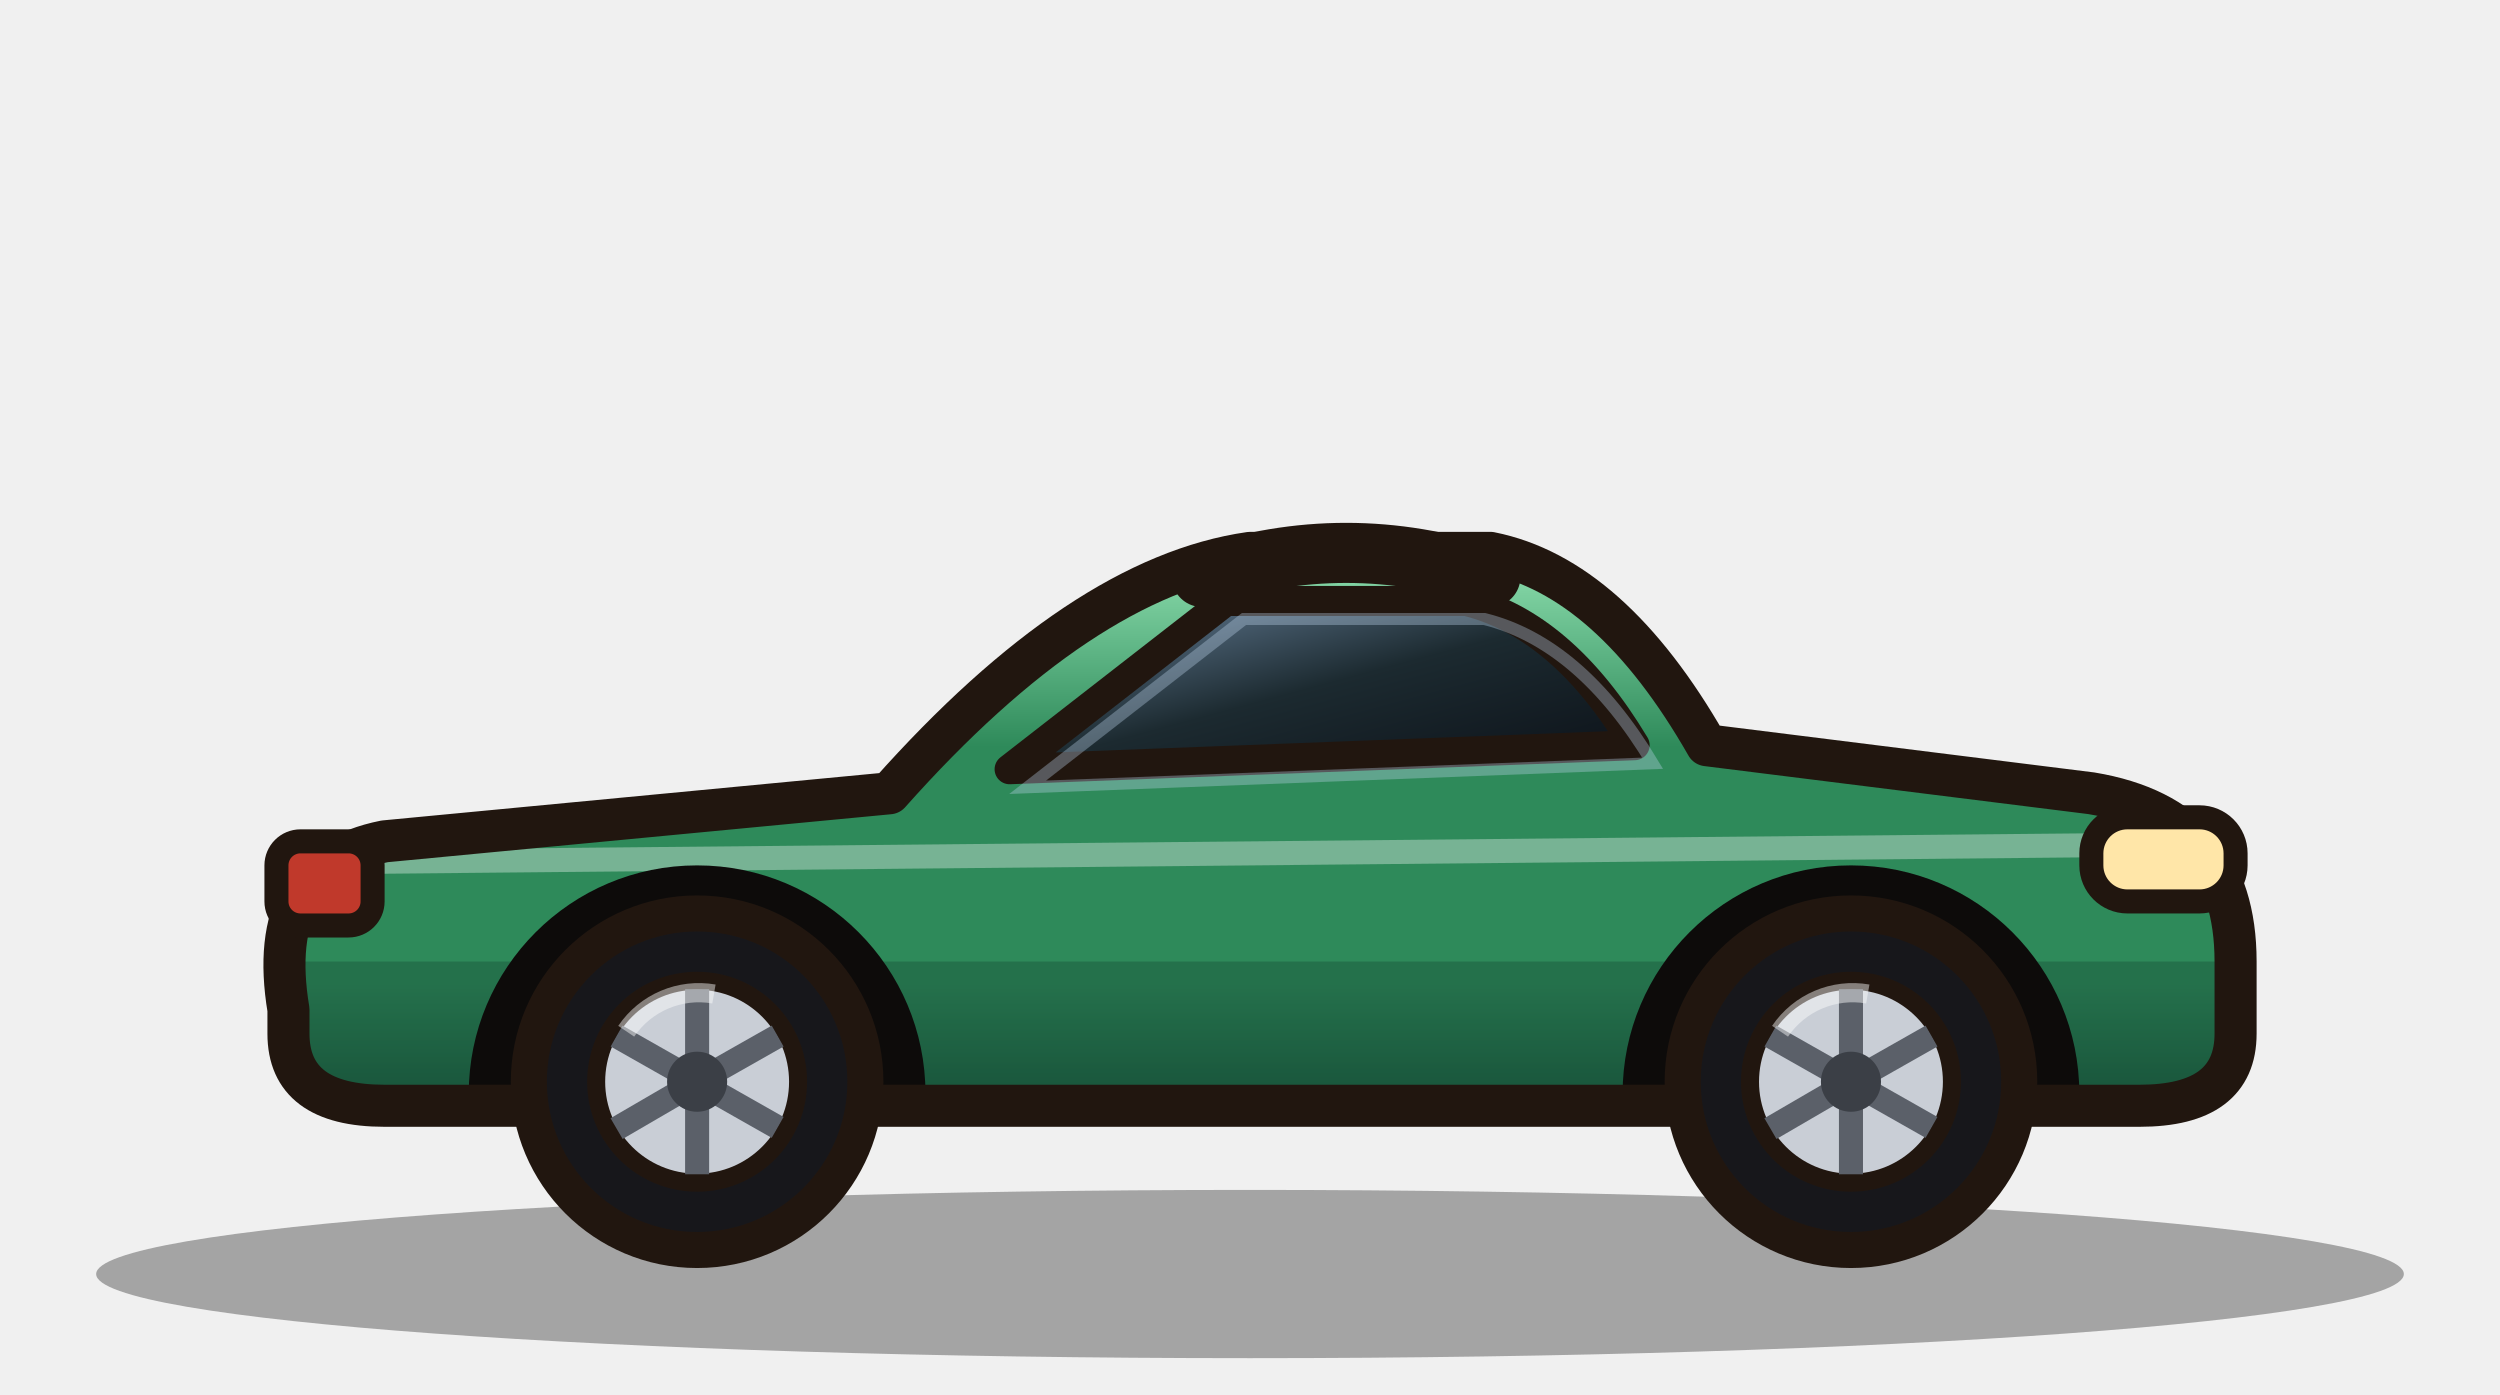
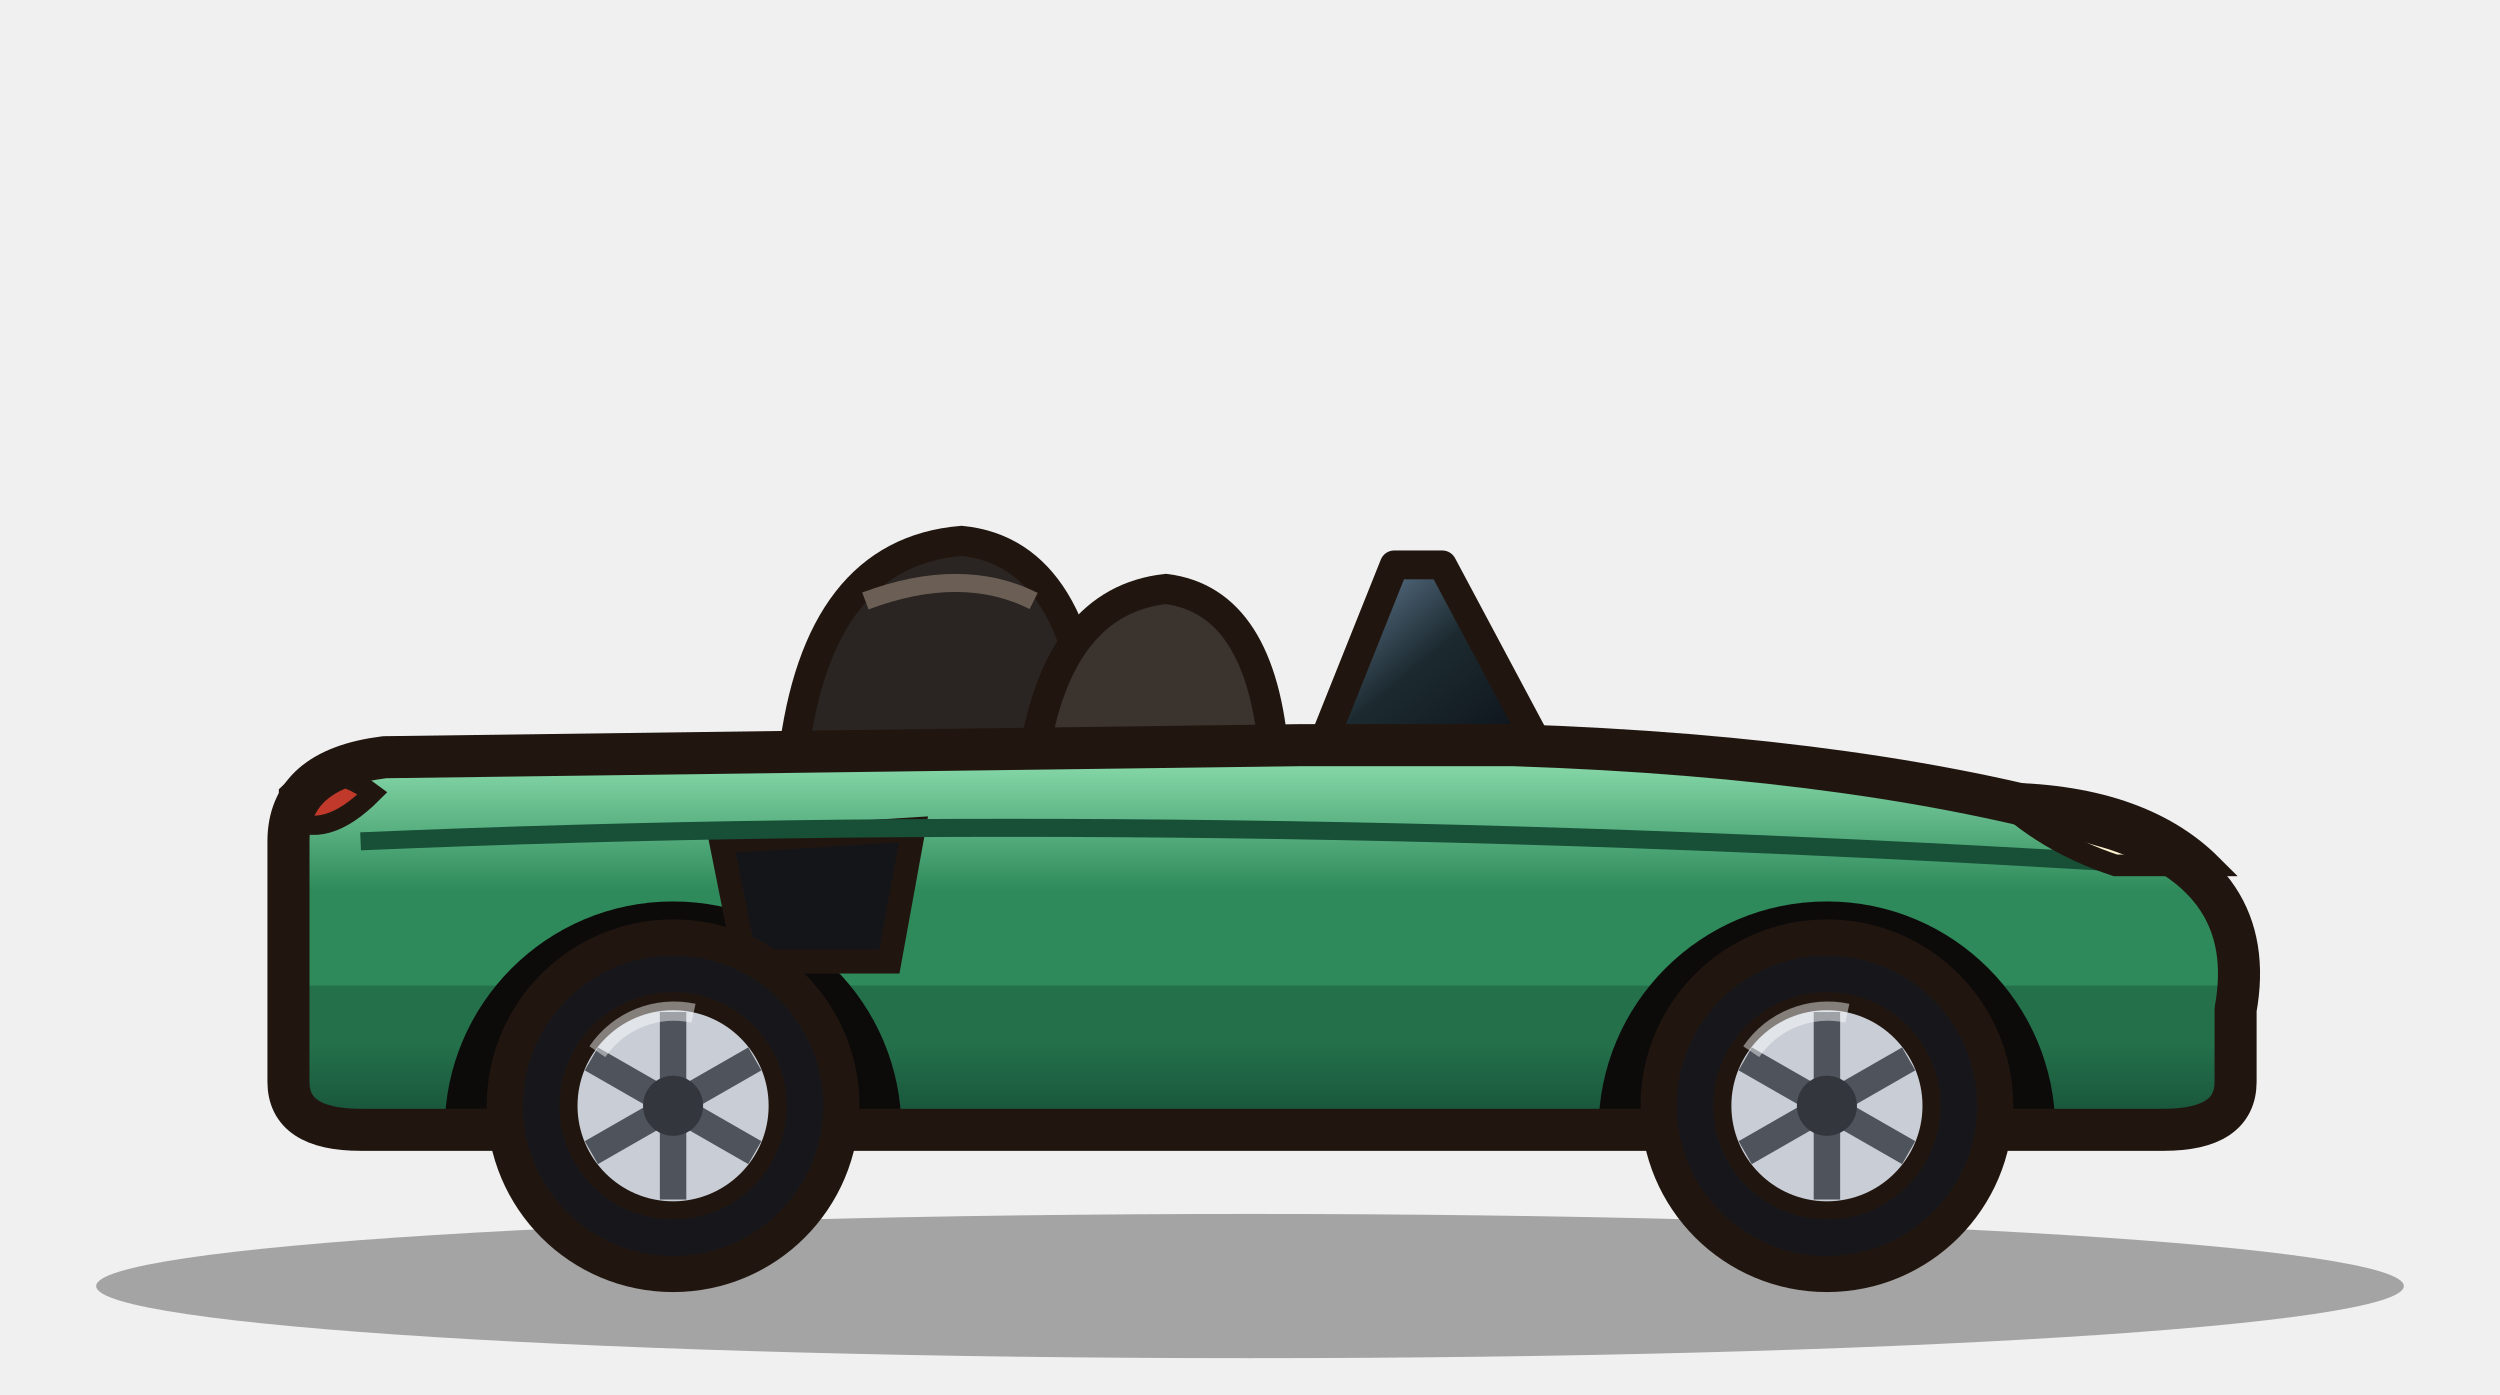
<svg xmlns="http://www.w3.org/2000/svg" viewBox="0 0 208 116" width="208" height="116">
  <defs>
-     <linearGradient id="groadster" x1="0" y1="0" x2="0" y2="1">
-       <stop offset="0" stop-color="#8fe0b0" />
-       <stop offset=".35" stop-color="#2e8a5a" />
+     <linearGradient id="broadster" x1="0" y1="0" x2="0" y2="1">
+       <stop offset="0" stop-color="#93e3b4" />
+       <stop offset=".38" stop-color="#2e8a5a" />
      <stop offset=".78" stop-color="#2e8a5a" />
-       <stop offset="1" stop-color="#18533a" />
+       <stop offset="1" stop-color="#174f37" />
    </linearGradient>
    <linearGradient id="wroadster" x1="0" y1="0" x2="1" y2="1">
      <stop offset="0" stop-color="#6f8aa6" />
      <stop offset=".5" stop-color="#1c2a30" />
      <stop offset="1" stop-color="#0c1118" />
    </linearGradient>
    <clipPath id="croadster">
-       <path d="M24 84 Q22 72 32 70 L74 66 Q90 48 104 46 L124 46 Q134 48 142 62 L174 66 Q186 68 186 80 L186 86 Q186 92 178 92 L32 92 Q24 92 24 86 Z" />
+       <path d="M24 90 L24 70 Q24 64 32 63 L108 62 L126 62 Q156 63 176 69 Q188 73 186 84 L186 90 Q186 94 180 94 L30 94 Q24 94 24 90 Z" />
    </clipPath>
  </defs>
-   <ellipse cx="104" cy="106" rx="96" ry="7" fill="#000" opacity=".32" />
-   <path d="M24 84 Q22 72 32 70 L74 66 Q90 48 104 46 L124 46 Q134 48 142 62 L174 66 Q186 68 186 80 L186 86 Q186 92 178 92 L32 92 Q24 92 24 86 Z" fill="url(#groadster)" />
-   <path d="M100 48 Q112 44 124 48" stroke="#21160f" stroke-width="5" fill="none" stroke-linecap="round" />
+   <ellipse cx="104" cy="107" rx="96" ry="6" fill="#000" opacity=".32" />
+   <path d="M66 63 Q68 46 80 45 Q90 46 91 63 Z" fill="#2a2522" stroke="#21160f" stroke-width="2.5" />
+   <path d="M86 63 Q88 50 97 49 Q105 50 106 63 Z" fill="#3a332e" stroke="#21160f" stroke-width="2.5" />
+   <path d="M72 50 Q80 47 86 50" stroke="#6b5f55" stroke-width="1.5" fill="none" />
+   <path d="M24 90 L24 70 Q24 64 32 63 L108 62 L126 62 Q156 63 176 69 Q188 73 186 84 L186 90 Q186 94 180 94 L30 94 Q24 94 24 90 Z" fill="url(#broadster)" />
  <g clip-path="url(#croadster)">
-     <rect x="0" y="80" width="208" height="20" fill="#18533a" opacity=".45" />
-     <path d="M0 72 L208 70" stroke="#fff" stroke-opacity=".35" stroke-width="2" />
+     <rect x="0" y="82" width="208" height="20" fill="#174f37" opacity=".45" />
  </g>
-   <path d="M39 91 A19 19 0 0 1 77 91 Z" fill="#0d0b0a" />
-   <path d="M135 91 A19 19 0 0 1 173 91 Z" fill="#0d0b0a" />
-   <path d="M84 64 L102 50 L122 50 Q130 52 136 62 Z" fill="url(#wroadster)" stroke="#21160f" stroke-width="2.5" stroke-linejoin="round" />
-   <path d="M84 64 L102 50 L122 50 Q130 52 136 62 Z" fill="none" stroke="#bcd3ea" stroke-opacity=".35" stroke-width="1" transform="translate(1.5 1.5)" />
-   <path d="M24 84 Q22 72 32 70 L74 66 Q90 48 104 46 L124 46 Q134 48 142 62 L174 66 Q186 68 186 80 L186 86 Q186 92 178 92 L32 92 Q24 92 24 86 Z" fill="none" stroke="#21160f" stroke-width="3.5" stroke-linejoin="round" />
-   <rect x="174.0" y="68" width="12" height="7" rx="3" fill="#ffe6a8" stroke="#21160f" stroke-width="2" />
-   <rect x="23.0" y="70" width="8" height="7" rx="2" fill="#c0392b" stroke="#21160f" stroke-width="2" />
-   <circle cx="58" cy="90" r="14" fill="#17171b" stroke="#21160f" stroke-width="3" />
-   <circle cx="58" cy="90" r="8.4" fill="#c9ced6" stroke="#21160f" stroke-width="1.5" />
-   <path d="M58 90 L58.0 82.3" stroke="#5b6069" stroke-width="2" />
-   <path d="M58 90 L64.7 86.2" stroke="#5b6069" stroke-width="2" />
-   <path d="M58 90 L64.7 93.8" stroke="#5b6069" stroke-width="2" />
-   <path d="M58 90 L58.0 97.7" stroke="#5b6069" stroke-width="2" />
-   <path d="M58 90 L51.3 93.9" stroke="#5b6069" stroke-width="2" />
-   <path d="M58 90 L51.3 86.2" stroke="#5b6069" stroke-width="2" />
-   <circle cx="58" cy="90" r="2.5" fill="#3b3f46" />
-   <path d="M52.1 85.8 A7.3 7.3 0 0 1 59.4 82.7" stroke="#fff" stroke-opacity=".45" stroke-width="1.6" fill="none" />
-   <circle cx="154" cy="90" r="14" fill="#17171b" stroke="#21160f" stroke-width="3" />
-   <circle cx="154" cy="90" r="8.4" fill="#c9ced6" stroke="#21160f" stroke-width="1.5" />
-   <path d="M154 90 L154.0 82.3" stroke="#5b6069" stroke-width="2" />
-   <path d="M154 90 L160.7 86.2" stroke="#5b6069" stroke-width="2" />
-   <path d="M154 90 L160.7 93.8" stroke="#5b6069" stroke-width="2" />
-   <path d="M154 90 L154.0 97.7" stroke="#5b6069" stroke-width="2" />
-   <path d="M154 90 L147.3 93.9" stroke="#5b6069" stroke-width="2" />
-   <path d="M154 90 L147.3 86.2" stroke="#5b6069" stroke-width="2" />
-   <circle cx="154" cy="90" r="2.5" fill="#3b3f46" />
-   <path d="M148.1 85.8 A7.3 7.3 0 0 1 155.4 82.7" stroke="#fff" stroke-opacity=".45" stroke-width="1.6" fill="none" />
+   <path d="M37 94 A19 19 0 0 1 75 94 Z" fill="#0d0b0a" />
+   <path d="M133 94 A19 19 0 0 1 171 94 Z" fill="#0d0b0a" />
+   <path d="M110 62 L116 47 L120 47 L128 62 Z" fill="url(#wroadster)" stroke="#21160f" stroke-width="2.4" stroke-linejoin="round" />
+   <path d="M60 70 L76 69 L74 80 L62 80 Z" fill="#141519" stroke="#21160f" stroke-width="2" />
+   <path d="M30 70 Q100 67 180 72" stroke="#174f37" stroke-width="1.5" fill="none" />
+   <path d="M24 66 Q27 63 31 66 Q27 70 24 68 Z" fill="#c0392b" stroke="#21160f" stroke-width="1.6" />
+   <path d="M166 66 Q178 66 184 72 L176 72 Q170 70 166 66 Z" fill="#fff4cf" stroke="#21160f" stroke-width="1.8" />
+   <path d="M24 90 L24 70 Q24 64 32 63 L108 62 L126 62 Q156 63 176 69 Q188 73 186 84 L186 90 Q186 94 180 94 L30 94 Q24 94 24 90 Z" fill="none" stroke="#21160f" stroke-width="3.5" stroke-linejoin="round" />
+   <circle cx="56" cy="92" r="14" fill="#17171b" stroke="#21160f" stroke-width="3" />
+   <circle cx="56" cy="92" r="8.7" fill="#c9ced6" stroke="#21160f" stroke-width="1.5" />
+   <path d="M56 92 L56.0 84.2" stroke="#4f545c" stroke-width="2.2" />
+   <path d="M56 92 L62.8 88.1" stroke="#4f545c" stroke-width="2.2" />
+   <path d="M56 92 L62.8 95.9" stroke="#4f545c" stroke-width="2.2" />
+   <path d="M56 92 L56.0 99.8" stroke="#4f545c" stroke-width="2.2" />
+   <path d="M56 92 L49.2 95.9" stroke="#4f545c" stroke-width="2.2" />
+   <path d="M56 92 L49.2 88.1" stroke="#4f545c" stroke-width="2.2" />
+   <circle cx="56" cy="92" r="2.5" fill="#33363c" />
+   <path d="M49.7 87.5 A7.7 7.7 0 0 1 57.7 84.3" stroke="#fff" stroke-opacity=".45" stroke-width="1.6" fill="none" />
+   <circle cx="152" cy="92" r="14" fill="#17171b" stroke="#21160f" stroke-width="3" />
+   <circle cx="152" cy="92" r="8.7" fill="#c9ced6" stroke="#21160f" stroke-width="1.5" />
+   <path d="M152 92 L152.0 84.2" stroke="#4f545c" stroke-width="2.2" />
+   <path d="M152 92 L158.8 88.1" stroke="#4f545c" stroke-width="2.2" />
+   <path d="M152 92 L158.8 95.9" stroke="#4f545c" stroke-width="2.2" />
+   <path d="M152 92 L152.0 99.8" stroke="#4f545c" stroke-width="2.2" />
+   <path d="M152 92 L145.2 95.9" stroke="#4f545c" stroke-width="2.2" />
+   <path d="M152 92 L145.2 88.1" stroke="#4f545c" stroke-width="2.2" />
+   <circle cx="152" cy="92" r="2.5" fill="#33363c" />
+   <path d="M145.7 87.5 A7.7 7.7 0 0 1 153.7 84.3" stroke="#fff" stroke-opacity=".45" stroke-width="1.6" fill="none" />
</svg>
